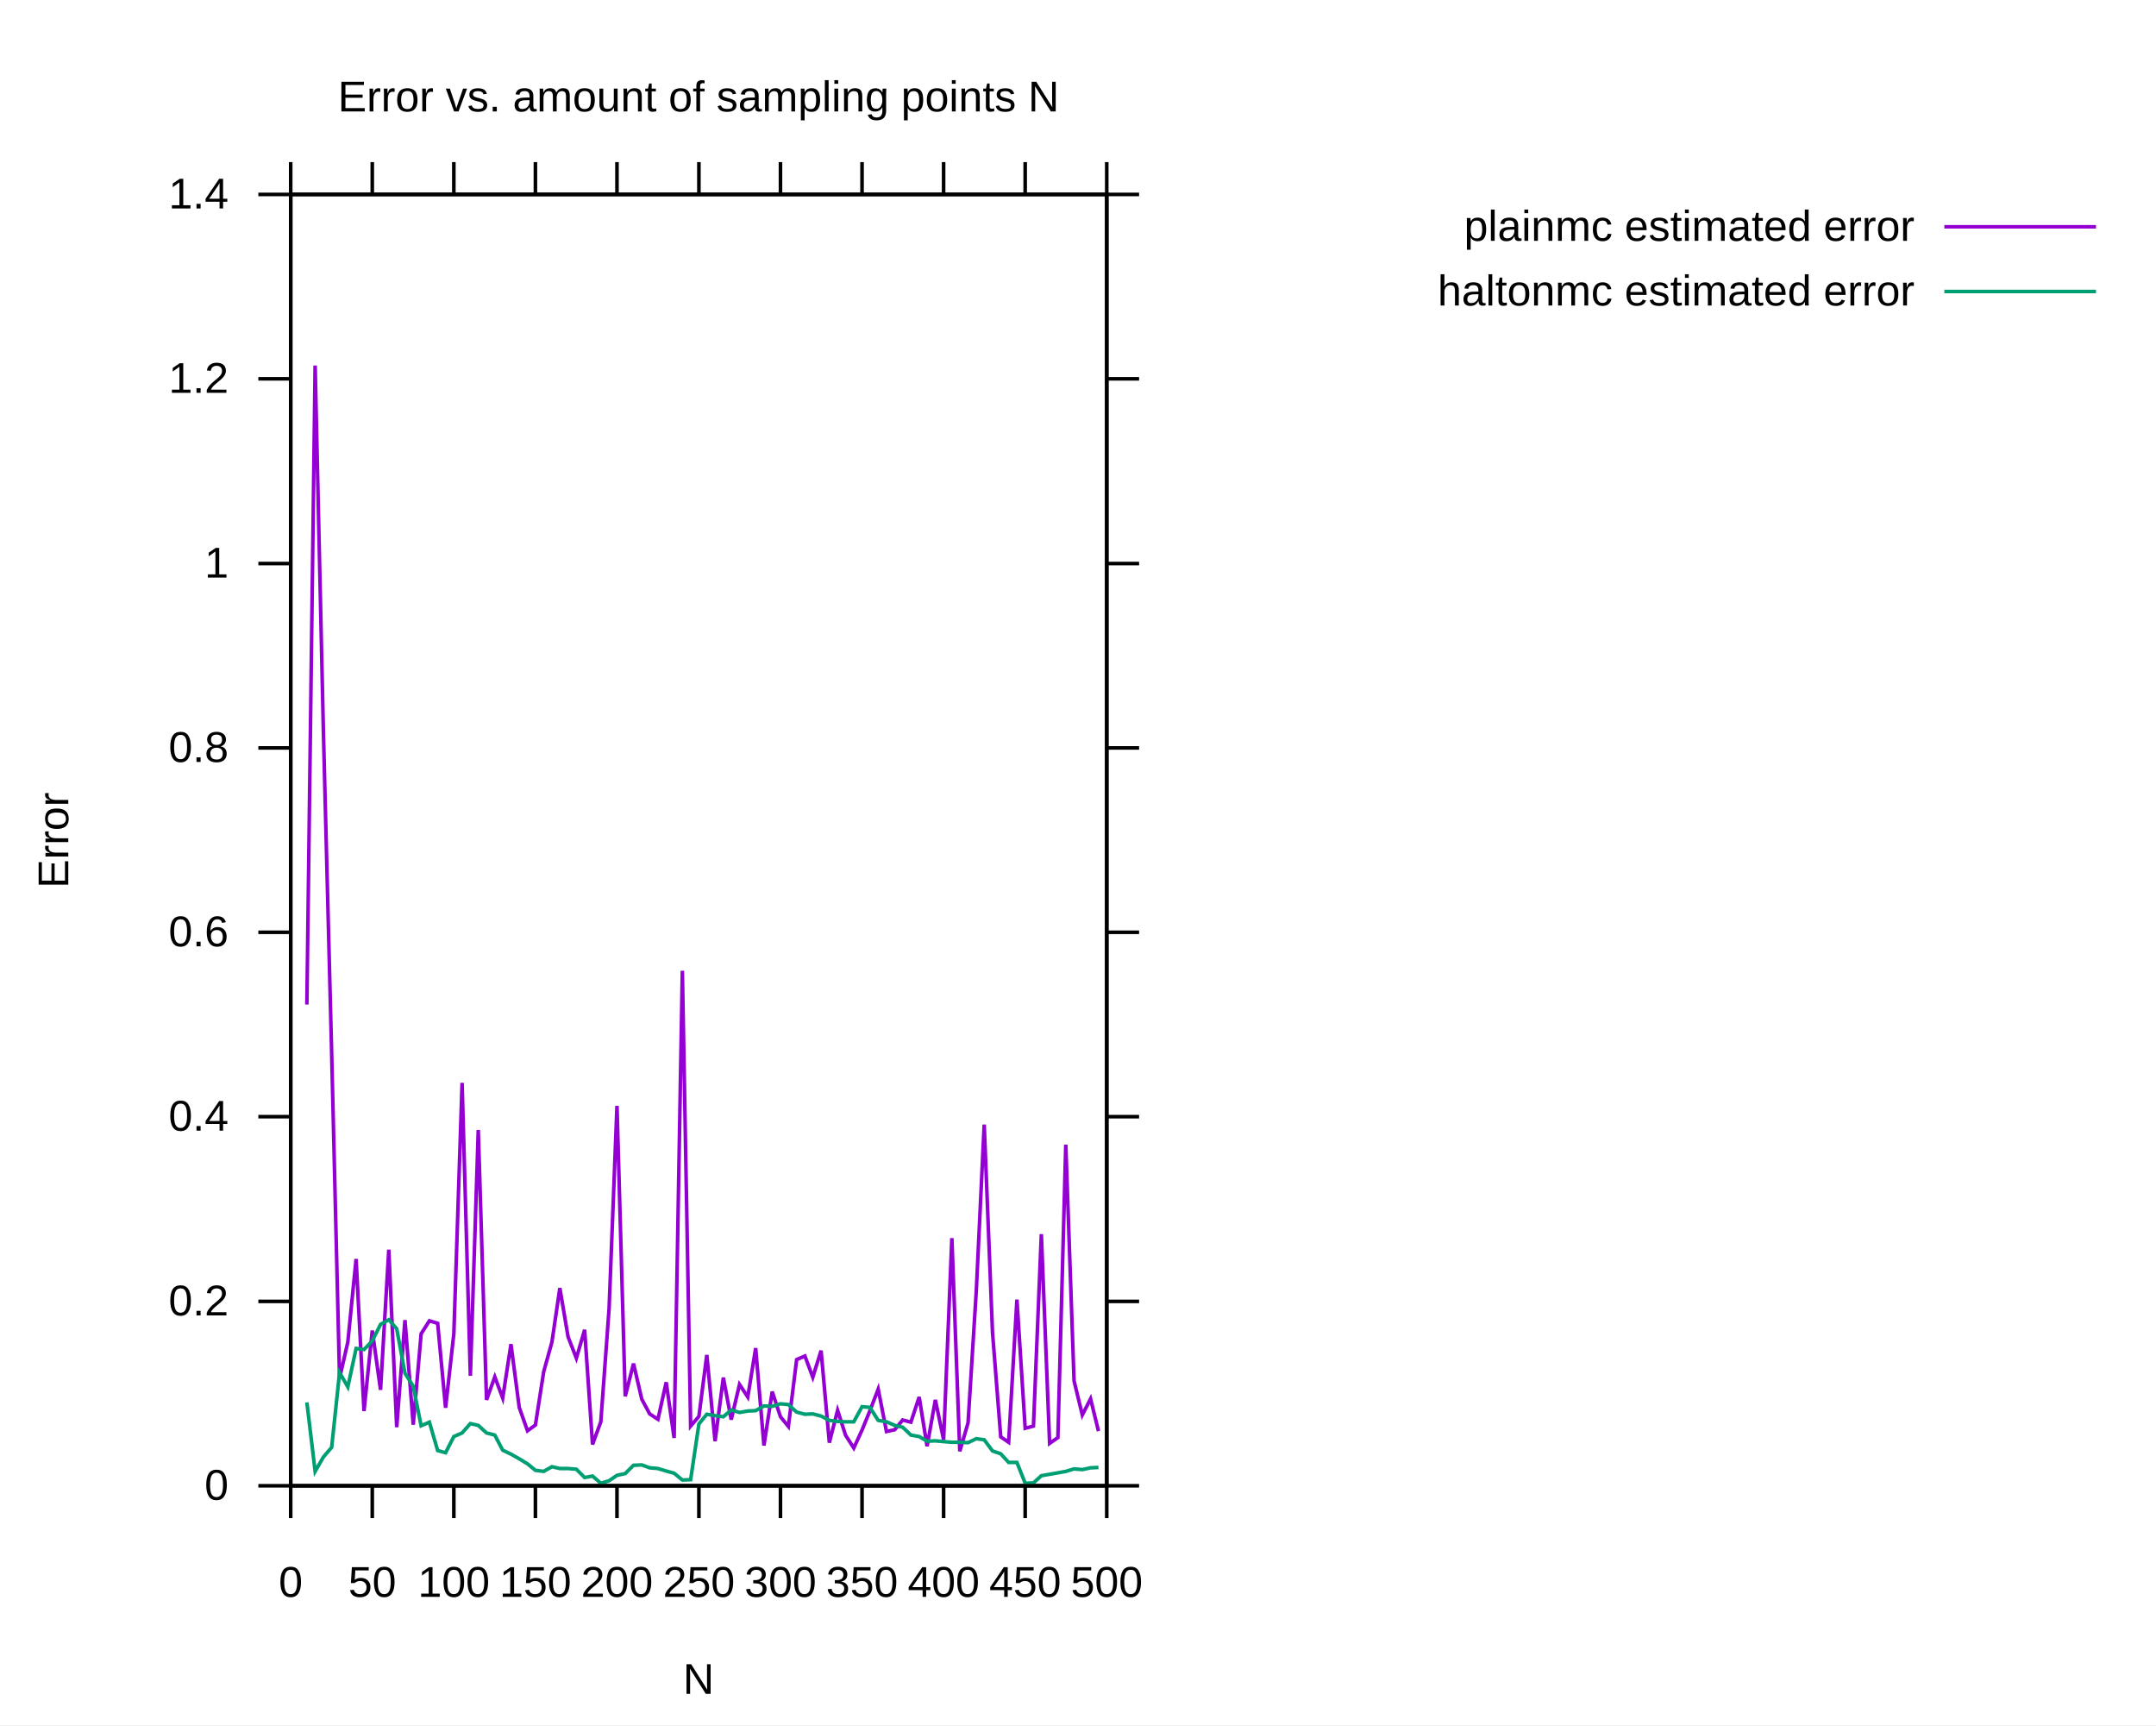
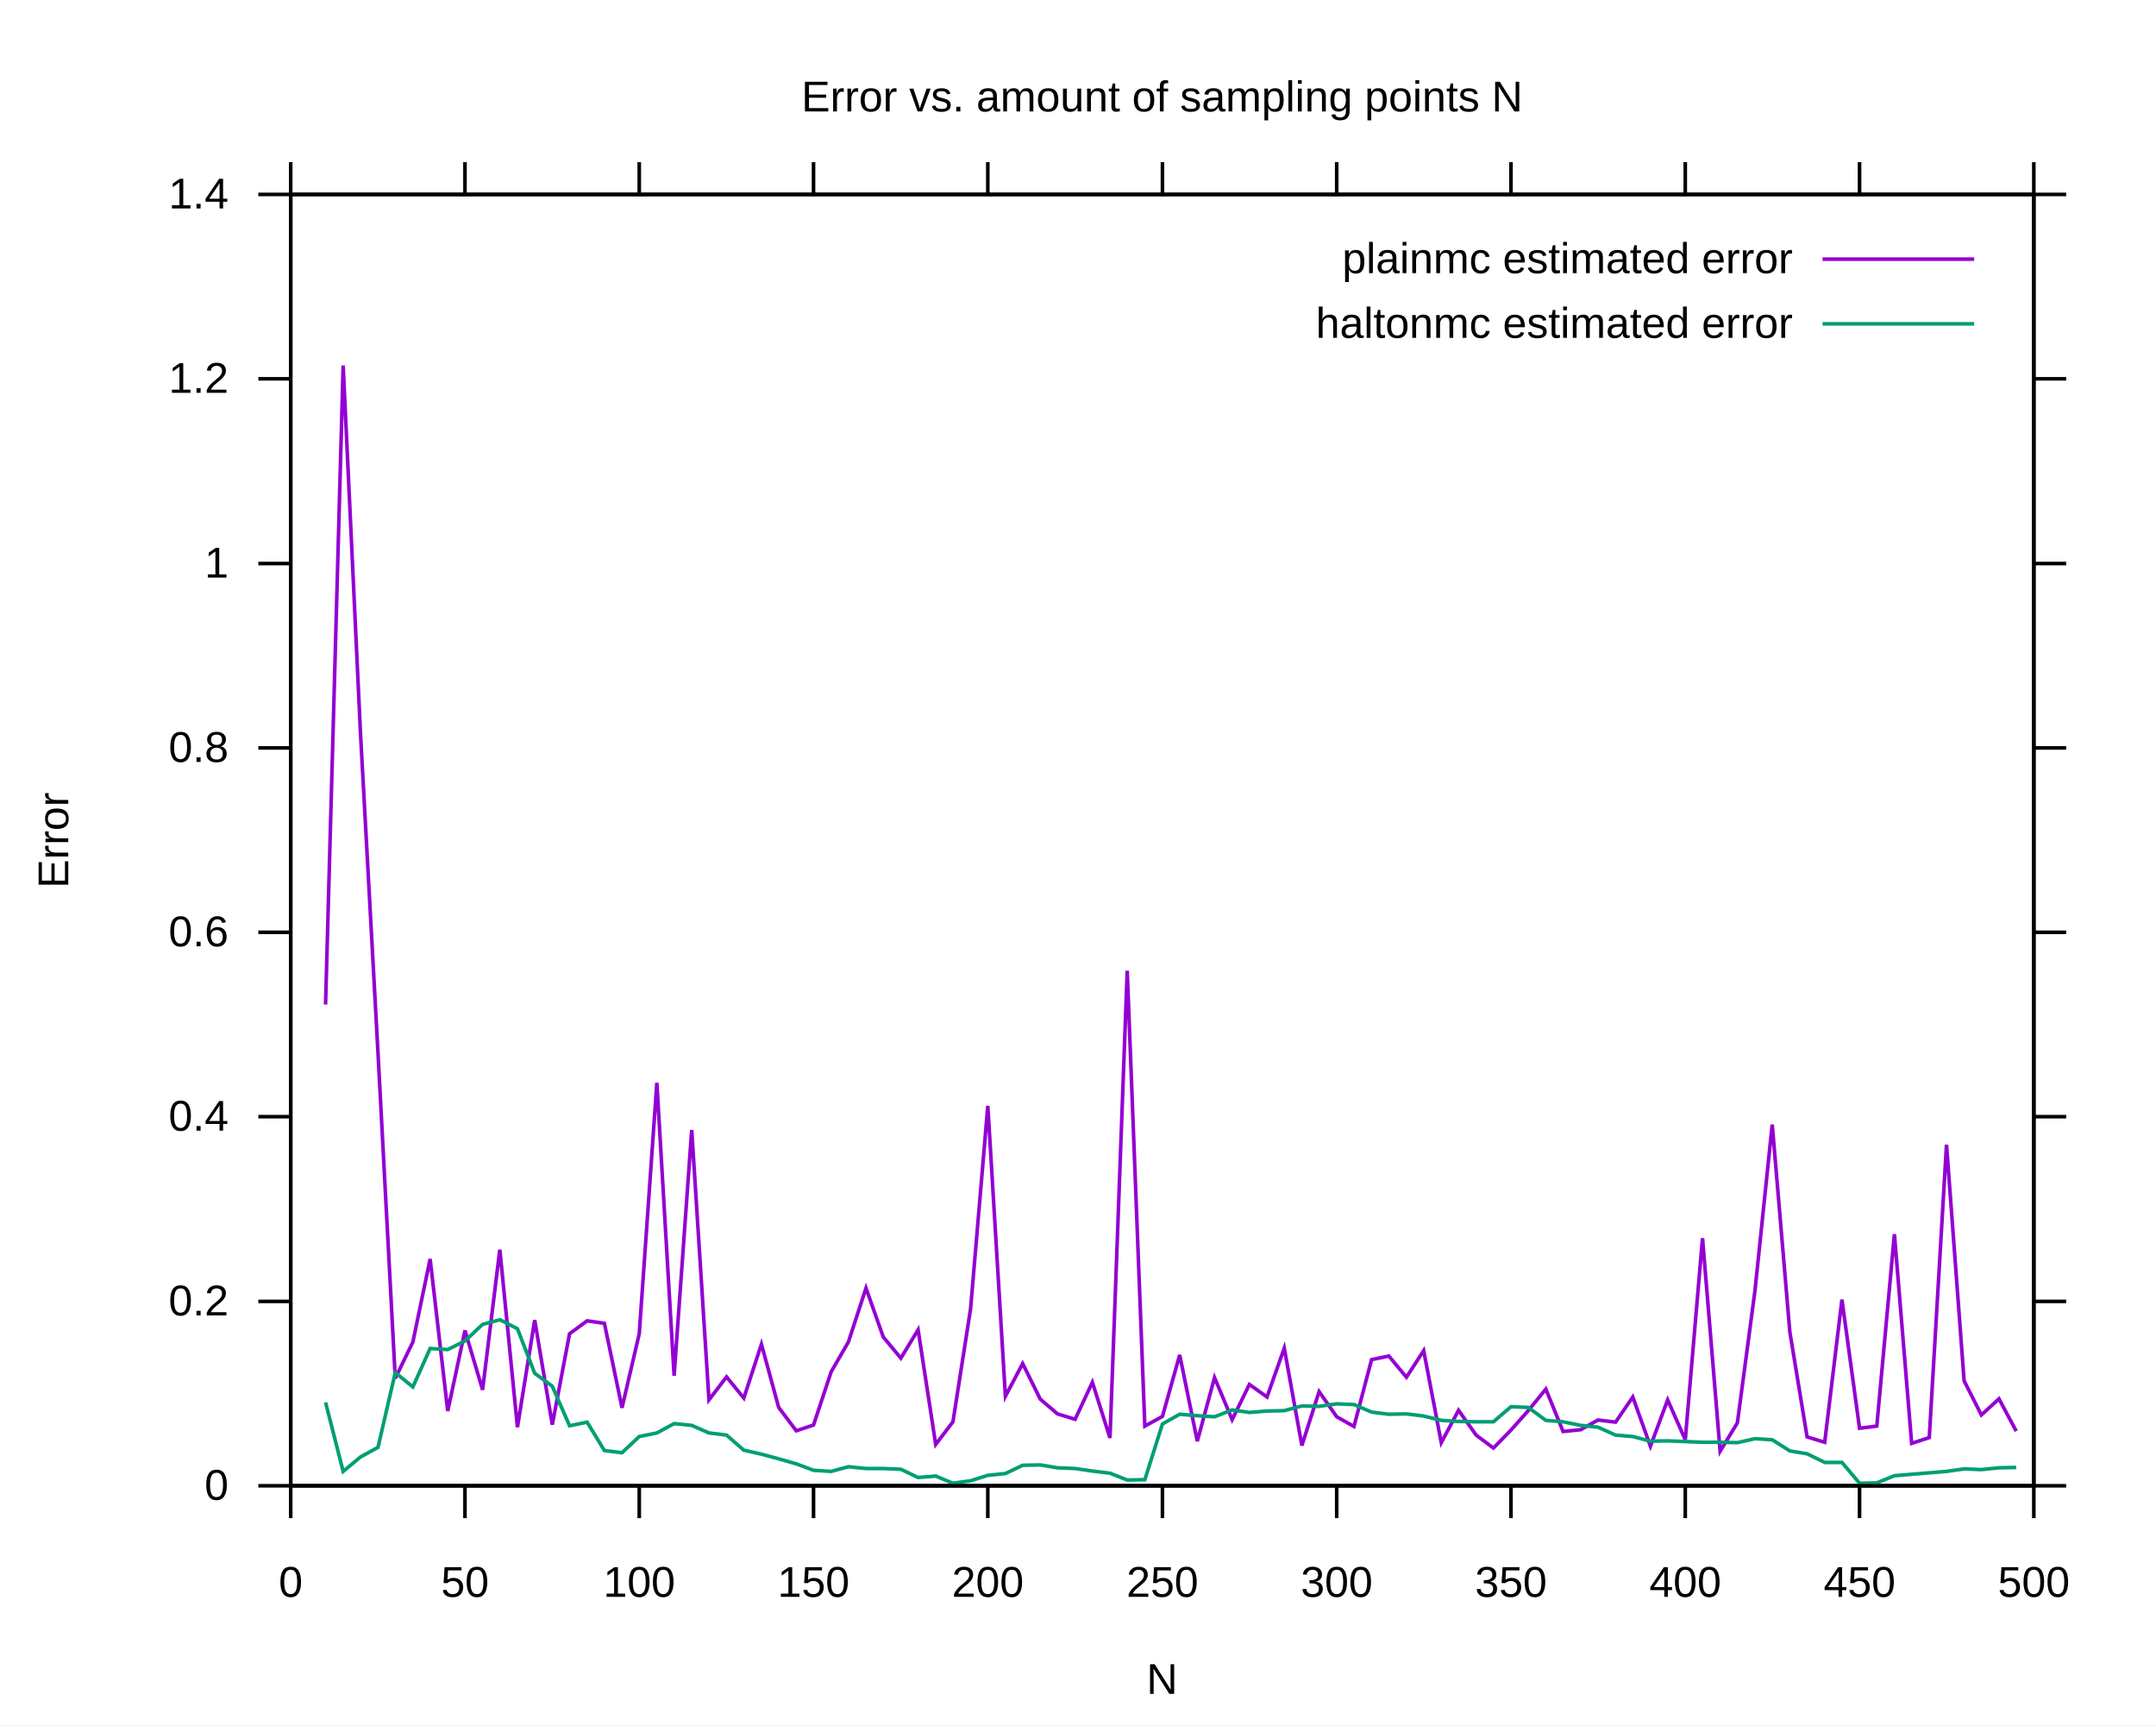
<svg xmlns="http://www.w3.org/2000/svg" xmlns:xlink="http://www.w3.org/1999/xlink" width="600" height="480" viewBox="0 0 600 480">
  <g id="gnuplot_canvas">
    <rect x="0" y="0" width="600" height="480" fill="#ffffff" />
    <defs>
      <circle id="gpDot" r="0.5" stroke-width="0.5" stroke="currentColor" />
      <path id="gpPt0" stroke-width="0.222" stroke="currentColor" d="M-1,0 h2 M0,-1 v2" />
      <path id="gpPt1" stroke-width="0.222" stroke="currentColor" d="M-1,-1 L1,1 M1,-1 L-1,1" />
      <path id="gpPt2" stroke-width="0.222" stroke="currentColor" d="M-1,0 L1,0 M0,-1 L0,1 M-1,-1 L1,1 M-1,1 L1,-1" />
      <rect id="gpPt3" stroke-width="0.222" stroke="currentColor" x="-1" y="-1" width="2" height="2" />
      <rect id="gpPt4" stroke-width="0.222" stroke="currentColor" fill="currentColor" x="-1" y="-1" width="2" height="2" />
      <circle id="gpPt5" stroke-width="0.222" stroke="currentColor" cx="0" cy="0" r="1" />
      <use xlink:href="#gpPt5" id="gpPt6" fill="currentColor" stroke="none" />
      <path id="gpPt7" stroke-width="0.222" stroke="currentColor" d="M0,-1.33 L-1.33,0.67 L1.33,0.67 z" />
      <use xlink:href="#gpPt7" id="gpPt8" fill="currentColor" stroke="none" />
      <use xlink:href="#gpPt7" id="gpPt9" stroke="currentColor" transform="rotate(180)" />
      <use xlink:href="#gpPt9" id="gpPt10" fill="currentColor" stroke="none" />
      <use xlink:href="#gpPt3" id="gpPt11" stroke="currentColor" transform="rotate(45)" />
      <use xlink:href="#gpPt11" id="gpPt12" fill="currentColor" stroke="none" />
      <path id="gpPt13" stroke-width="0.222" stroke="currentColor" d="M0,1.330 L1.265,0.411 L0.782,-1.067 L-0.782,-1.076 L-1.265,0.411 z" />
      <use xlink:href="#gpPt13" id="gpPt14" fill="currentColor" stroke="none" />
      <filter id="textbox" filterUnits="objectBoundingBox" x="0" y="0" height="1" width="1">
        <feFlood flood-color="#FFFFFF" flood-opacity="1" result="bgnd" />
        <feComposite in="SourceGraphic" in2="bgnd" operator="atop" />
      </filter>
      <filter id="greybox" filterUnits="objectBoundingBox" x="0" y="0" height="1" width="1">
        <feFlood flood-color="lightgrey" flood-opacity="1" result="grey" />
        <feComposite in="SourceGraphic" in2="grey" operator="atop" />
      </filter>
    </defs>
    <g fill="none" color="#FFFFFF" stroke="currentColor" stroke-width="1.00" stroke-linecap="butt" stroke-linejoin="miter">
</g>
    <g fill="none" color="black" stroke="currentColor" stroke-width="1.00" stroke-linecap="butt" stroke-linejoin="miter">
-       <path stroke="black" d="M80.9,413.4 L71.9,413.4 M308.0,413.4 L317.0,413.4  " />
+       <path stroke="black" d="M80.9,413.4 L71.9,413.4 M566.0,413.4 L575.0,413.4  " />
      <g transform="translate(63.6,417.3)" stroke="none" fill="black" font-family="Arial" font-size="12.00" text-anchor="end">
        <text>
          <tspan font-family="Arial"> 0</tspan>
        </text>
      </g>
    </g>
    <g fill="none" color="black" stroke="currentColor" stroke-width="1.00" stroke-linecap="butt" stroke-linejoin="miter">
-       <path stroke="black" d="M80.9,362.1 L71.9,362.1 M308.0,362.1 L317.0,362.1  " />
+       <path stroke="black" d="M80.9,362.1 L71.9,362.1 M566.0,362.1 L575.0,362.1  " />
      <g transform="translate(63.6,366.0)" stroke="none" fill="black" font-family="Arial" font-size="12.00" text-anchor="end">
        <text>
          <tspan font-family="Arial"> 0.2</tspan>
        </text>
      </g>
    </g>
    <g fill="none" color="black" stroke="currentColor" stroke-width="1.00" stroke-linecap="butt" stroke-linejoin="miter">
-       <path stroke="black" d="M80.9,310.7 L71.9,310.7 M308.0,310.7 L317.0,310.7  " />
+       <path stroke="black" d="M80.9,310.7 L71.9,310.7 M566.0,310.7 L575.0,310.7  " />
      <g transform="translate(63.6,314.6)" stroke="none" fill="black" font-family="Arial" font-size="12.00" text-anchor="end">
        <text>
          <tspan font-family="Arial"> 0.4</tspan>
        </text>
      </g>
    </g>
    <g fill="none" color="black" stroke="currentColor" stroke-width="1.00" stroke-linecap="butt" stroke-linejoin="miter">
-       <path stroke="black" d="M80.9,259.4 L71.9,259.4 M308.0,259.4 L317.0,259.4  " />
+       <path stroke="black" d="M80.9,259.4 L71.9,259.4 M566.0,259.4 L575.0,259.4  " />
      <g transform="translate(63.6,263.3)" stroke="none" fill="black" font-family="Arial" font-size="12.00" text-anchor="end">
        <text>
          <tspan font-family="Arial"> 0.6</tspan>
        </text>
      </g>
    </g>
    <g fill="none" color="black" stroke="currentColor" stroke-width="1.00" stroke-linecap="butt" stroke-linejoin="miter">
-       <path stroke="black" d="M80.9,208.1 L71.9,208.1 M308.0,208.1 L317.0,208.1  " />
+       <path stroke="black" d="M80.9,208.1 L71.9,208.1 M566.0,208.1 L575.0,208.1  " />
      <g transform="translate(63.6,212.0)" stroke="none" fill="black" font-family="Arial" font-size="12.00" text-anchor="end">
        <text>
          <tspan font-family="Arial"> 0.8</tspan>
        </text>
      </g>
    </g>
    <g fill="none" color="black" stroke="currentColor" stroke-width="1.00" stroke-linecap="butt" stroke-linejoin="miter">
-       <path stroke="black" d="M80.9,156.8 L71.9,156.8 M308.0,156.8 L317.0,156.8  " />
+       <path stroke="black" d="M80.9,156.8 L71.9,156.8 M566.0,156.8 L575.0,156.8  " />
      <g transform="translate(63.6,160.7)" stroke="none" fill="black" font-family="Arial" font-size="12.00" text-anchor="end">
        <text>
          <tspan font-family="Arial"> 1</tspan>
        </text>
      </g>
    </g>
    <g fill="none" color="black" stroke="currentColor" stroke-width="1.00" stroke-linecap="butt" stroke-linejoin="miter">
-       <path stroke="black" d="M80.9,105.4 L71.9,105.4 M308.0,105.4 L317.0,105.4  " />
+       <path stroke="black" d="M80.9,105.4 L71.9,105.4 M566.0,105.4 L575.0,105.4  " />
      <g transform="translate(63.6,109.3)" stroke="none" fill="black" font-family="Arial" font-size="12.00" text-anchor="end">
        <text>
          <tspan font-family="Arial"> 1.2</tspan>
        </text>
      </g>
    </g>
    <g fill="none" color="black" stroke="currentColor" stroke-width="1.00" stroke-linecap="butt" stroke-linejoin="miter">
-       <path stroke="black" d="M80.9,54.1 L71.9,54.1 M308.0,54.1 L317.0,54.1  " />
+       <path stroke="black" d="M80.9,54.1 L71.9,54.1 M566.0,54.1 L575.0,54.1  " />
      <g transform="translate(63.6,58.0)" stroke="none" fill="black" font-family="Arial" font-size="12.00" text-anchor="end">
        <text>
          <tspan font-family="Arial"> 1.4</tspan>
        </text>
      </g>
    </g>
    <g fill="none" color="black" stroke="currentColor" stroke-width="1.00" stroke-linecap="butt" stroke-linejoin="miter">
      <path stroke="black" d="M80.9,413.4 L80.9,422.4 M80.9,54.1 L80.9,45.1  " />
      <g transform="translate(80.9,444.3)" stroke="none" fill="black" font-family="Arial" font-size="12.00" text-anchor="middle">
        <text>
          <tspan font-family="Arial"> 0</tspan>
        </text>
      </g>
    </g>
    <g fill="none" color="black" stroke="currentColor" stroke-width="1.00" stroke-linecap="butt" stroke-linejoin="miter">
-       <path stroke="black" d="M103.6,413.4 L103.6,422.4 M103.6,54.1 L103.6,45.1  " />
-       <g transform="translate(103.6,444.3)" stroke="none" fill="black" font-family="Arial" font-size="12.00" text-anchor="middle">
+       <path stroke="black" d="M129.4,413.4 L129.4,422.4 M129.4,54.1 L129.4,45.1  " />
+       <g transform="translate(129.4,444.3)" stroke="none" fill="black" font-family="Arial" font-size="12.00" text-anchor="middle">
        <text>
          <tspan font-family="Arial"> 50</tspan>
        </text>
      </g>
    </g>
    <g fill="none" color="black" stroke="currentColor" stroke-width="1.00" stroke-linecap="butt" stroke-linejoin="miter">
-       <path stroke="black" d="M126.3,413.4 L126.3,422.4 M126.3,54.1 L126.3,45.1  " />
-       <g transform="translate(126.3,444.3)" stroke="none" fill="black" font-family="Arial" font-size="12.00" text-anchor="middle">
+       <path stroke="black" d="M177.9,413.4 L177.9,422.4 M177.9,54.1 L177.9,45.1  " />
+       <g transform="translate(177.9,444.3)" stroke="none" fill="black" font-family="Arial" font-size="12.00" text-anchor="middle">
        <text>
          <tspan font-family="Arial"> 100</tspan>
        </text>
      </g>
    </g>
    <g fill="none" color="black" stroke="currentColor" stroke-width="1.00" stroke-linecap="butt" stroke-linejoin="miter">
-       <path stroke="black" d="M149.0,413.4 L149.0,422.4 M149.0,54.1 L149.0,45.1  " />
-       <g transform="translate(149.0,444.3)" stroke="none" fill="black" font-family="Arial" font-size="12.00" text-anchor="middle">
+       <path stroke="black" d="M226.4,413.4 L226.4,422.4 M226.4,54.1 L226.4,45.1  " />
+       <g transform="translate(226.4,444.3)" stroke="none" fill="black" font-family="Arial" font-size="12.00" text-anchor="middle">
        <text>
          <tspan font-family="Arial"> 150</tspan>
        </text>
      </g>
    </g>
    <g fill="none" color="black" stroke="currentColor" stroke-width="1.00" stroke-linecap="butt" stroke-linejoin="miter">
-       <path stroke="black" d="M171.7,413.4 L171.7,422.4 M171.7,54.1 L171.7,45.1  " />
-       <g transform="translate(171.7,444.3)" stroke="none" fill="black" font-family="Arial" font-size="12.00" text-anchor="middle">
+       <path stroke="black" d="M274.9,413.4 L274.9,422.4 M274.9,54.1 L274.9,45.1  " />
+       <g transform="translate(274.9,444.3)" stroke="none" fill="black" font-family="Arial" font-size="12.00" text-anchor="middle">
        <text>
          <tspan font-family="Arial"> 200</tspan>
        </text>
      </g>
    </g>
    <g fill="none" color="black" stroke="currentColor" stroke-width="1.00" stroke-linecap="butt" stroke-linejoin="miter">
-       <path stroke="black" d="M194.5,413.4 L194.5,422.4 M194.5,54.1 L194.5,45.1  " />
-       <g transform="translate(194.5,444.3)" stroke="none" fill="black" font-family="Arial" font-size="12.00" text-anchor="middle">
+       <path stroke="black" d="M323.5,413.4 L323.5,422.4 M323.5,54.1 L323.5,45.1  " />
+       <g transform="translate(323.5,444.3)" stroke="none" fill="black" font-family="Arial" font-size="12.00" text-anchor="middle">
        <text>
          <tspan font-family="Arial"> 250</tspan>
        </text>
      </g>
    </g>
    <g fill="none" color="black" stroke="currentColor" stroke-width="1.00" stroke-linecap="butt" stroke-linejoin="miter">
-       <path stroke="black" d="M217.2,413.4 L217.2,422.4 M217.2,54.1 L217.2,45.1  " />
-       <g transform="translate(217.2,444.3)" stroke="none" fill="black" font-family="Arial" font-size="12.00" text-anchor="middle">
+       <path stroke="black" d="M372.0,413.4 L372.0,422.4 M372.0,54.1 L372.0,45.1  " />
+       <g transform="translate(372.0,444.3)" stroke="none" fill="black" font-family="Arial" font-size="12.00" text-anchor="middle">
        <text>
          <tspan font-family="Arial"> 300</tspan>
        </text>
      </g>
    </g>
    <g fill="none" color="black" stroke="currentColor" stroke-width="1.00" stroke-linecap="butt" stroke-linejoin="miter">
-       <path stroke="black" d="M239.9,413.4 L239.9,422.4 M239.9,54.1 L239.9,45.1  " />
-       <g transform="translate(239.9,444.3)" stroke="none" fill="black" font-family="Arial" font-size="12.00" text-anchor="middle">
+       <path stroke="black" d="M420.5,413.4 L420.5,422.4 M420.5,54.1 L420.5,45.1  " />
+       <g transform="translate(420.5,444.3)" stroke="none" fill="black" font-family="Arial" font-size="12.00" text-anchor="middle">
        <text>
          <tspan font-family="Arial"> 350</tspan>
        </text>
      </g>
    </g>
    <g fill="none" color="black" stroke="currentColor" stroke-width="1.00" stroke-linecap="butt" stroke-linejoin="miter">
-       <path stroke="black" d="M262.6,413.4 L262.6,422.4 M262.6,54.1 L262.6,45.1  " />
-       <g transform="translate(262.6,444.3)" stroke="none" fill="black" font-family="Arial" font-size="12.00" text-anchor="middle">
+       <path stroke="black" d="M469.0,413.4 L469.0,422.4 M469.0,54.1 L469.0,45.1  " />
+       <g transform="translate(469.0,444.3)" stroke="none" fill="black" font-family="Arial" font-size="12.00" text-anchor="middle">
        <text>
          <tspan font-family="Arial"> 400</tspan>
        </text>
      </g>
    </g>
    <g fill="none" color="black" stroke="currentColor" stroke-width="1.00" stroke-linecap="butt" stroke-linejoin="miter">
-       <path stroke="black" d="M285.3,413.4 L285.3,422.4 M285.3,54.1 L285.3,45.1  " />
-       <g transform="translate(285.3,444.3)" stroke="none" fill="black" font-family="Arial" font-size="12.00" text-anchor="middle">
+       <path stroke="black" d="M517.5,413.4 L517.5,422.4 M517.5,54.1 L517.5,45.1  " />
+       <g transform="translate(517.5,444.3)" stroke="none" fill="black" font-family="Arial" font-size="12.00" text-anchor="middle">
        <text>
          <tspan font-family="Arial"> 450</tspan>
        </text>
      </g>
    </g>
    <g fill="none" color="black" stroke="currentColor" stroke-width="1.00" stroke-linecap="butt" stroke-linejoin="miter">
-       <path stroke="black" d="M308.0,413.4 L308.0,422.4 M308.0,54.1 L308.0,45.1  " />
-       <g transform="translate(308.0,444.3)" stroke="none" fill="black" font-family="Arial" font-size="12.00" text-anchor="middle">
+       <path stroke="black" d="M566.0,413.4 L566.0,422.4 M566.0,54.1 L566.0,45.1  " />
+       <g transform="translate(566.0,444.3)" stroke="none" fill="black" font-family="Arial" font-size="12.00" text-anchor="middle">
        <text>
          <tspan font-family="Arial"> 500</tspan>
        </text>
      </g>
    </g>
    <g fill="none" color="black" stroke="currentColor" stroke-width="1.00" stroke-linecap="butt" stroke-linejoin="miter">
</g>
    <g fill="none" color="black" stroke="currentColor" stroke-width="1.00" stroke-linecap="butt" stroke-linejoin="miter">
-       <path stroke="black" d="M80.9,54.1 L80.9,413.4 L308.0,413.4 L308.0,54.1 L80.9,54.1 Z  " />
+       <path stroke="black" d="M80.9,54.1 L80.9,413.4 L566.0,413.4 L566.0,54.1 L80.9,54.1 Z  " />
    </g>
    <g fill="none" color="black" stroke="currentColor" stroke-width="1.00" stroke-linecap="butt" stroke-linejoin="miter">
      <g transform="translate(19.0,233.8) rotate(270)" stroke="none" fill="black" font-family="Arial" font-size="12.00" text-anchor="middle">
        <text>
          <tspan font-family="Arial">Error</tspan>
        </text>
      </g>
    </g>
    <g fill="none" color="black" stroke="currentColor" stroke-width="1.00" stroke-linecap="butt" stroke-linejoin="miter">
-       <g transform="translate(194.4,471.3)" stroke="none" fill="black" font-family="Arial" font-size="12.00" text-anchor="middle">
+       <g transform="translate(323.4,471.3)" stroke="none" fill="black" font-family="Arial" font-size="12.00" text-anchor="middle">
        <text>
          <tspan font-family="Arial">N</tspan>
        </text>
      </g>
    </g>
    <g fill="none" color="black" stroke="currentColor" stroke-width="1.00" stroke-linecap="butt" stroke-linejoin="miter">
-       <g transform="translate(194.4,31.0)" stroke="none" fill="black" font-family="Arial" font-size="12.00" text-anchor="middle">
+       <g transform="translate(323.4,31.0)" stroke="none" fill="black" font-family="Arial" font-size="12.00" text-anchor="middle">
        <text>
          <tspan font-family="Arial">Error vs. amount of sampling points N</tspan>
        </text>
      </g>
    </g>
    <g fill="none" color="black" stroke="currentColor" stroke-width="1.00" stroke-linecap="butt" stroke-linejoin="miter">
</g>
    <g id="gnuplot_plot_1">
      <g fill="none" color="black" stroke="currentColor" stroke-width="1.00" stroke-linecap="butt" stroke-linejoin="miter">
-         <g transform="translate(532.8,67.0)" stroke="none" fill="black" font-family="Arial" font-size="12.00" text-anchor="end">
+         <g transform="translate(498.9,76.0)" stroke="none" fill="black" font-family="Arial" font-size="12.00" text-anchor="end">
          <text>
            <tspan font-family="Arial">plainmc estimated error</tspan>
          </text>
        </g>
      </g>
      <g fill="none" color="black" stroke="currentColor" stroke-width="1.00" stroke-linecap="butt" stroke-linejoin="miter">
-         <path stroke="rgb(148,   0, 211)" d="M541.1,63.1 L583.3,63.1 M85.4,279.5 L87.7,101.7 L90.0,203.6 L92.3,293.1 L94.5,383.5 L96.8,373.4   L99.1,350.3 L101.3,392.6 L103.6,370.2 L105.9,386.7 L108.2,347.7 L110.4,397.1 L112.7,367.3 L115.0,396.4   L117.2,371.1 L119.5,367.5 L121.8,368.2 L124.0,391.7 L126.3,371.1 L128.6,301.3 L130.9,382.8 L133.1,314.4   L135.4,389.5 L137.7,383.1 L139.9,389.0 L142.2,374.0 L144.5,391.6 L146.8,398.1 L149.0,396.5 L151.3,381.7   L153.6,373.4 L155.8,358.4 L158.1,372.0 L160.4,377.9 L162.7,370.0 L164.9,401.9 L167.2,395.6 L169.5,364.2   L171.7,307.7 L174.0,388.5 L176.3,379.4 L178.6,389.3 L180.8,393.4 L183.1,394.9 L185.4,384.6 L187.6,400.1   L189.9,270.1 L192.2,396.8 L194.5,394.1 L196.7,377.0 L199.0,401.0 L201.3,383.3 L203.5,395.0 L205.8,385.2   L208.1,388.7 L210.3,375.1 L212.6,402.2 L214.9,387.2 L217.2,394.2 L219.4,396.9 L221.7,378.3 L224.0,377.3   L226.2,383.2 L228.5,375.8 L230.8,401.4 L233.1,392.4 L235.3,399.3 L237.6,402.9 L239.9,397.9 L242.1,392.5   L244.4,386.5 L246.7,398.3 L249.0,397.8 L251.2,395.1 L253.5,395.7 L255.8,388.7 L258.0,402.4 L260.3,389.5   L262.6,400.6 L264.9,344.5 L267.1,403.8 L269.4,395.9 L271.7,359.1 L273.9,312.9 L276.2,370.6 L278.5,399.8   L280.7,401.3 L283.0,361.6 L285.3,397.4 L287.6,396.8 L289.8,343.4 L292.1,401.6 L294.4,400.0 L296.6,318.5   L298.9,384.2 L301.2,393.7 L303.5,389.2 L305.7,398.2  " />
+         <path stroke="rgb(148,   0, 211)" d="M507.2,72.1 L549.4,72.1 M90.6,279.5 L95.5,101.7 L100.3,203.6 L105.2,293.1 L110.0,383.5 L114.9,373.4   L119.7,350.3 L124.6,392.6 L129.4,370.2 L134.3,386.7 L139.1,347.7 L144.0,397.1 L148.8,367.3 L153.7,396.4   L158.5,371.1 L163.4,367.5 L168.2,368.2 L173.1,391.7 L177.9,371.1 L182.8,301.3 L187.6,382.8 L192.5,314.4   L197.3,389.5 L202.2,383.1 L207.0,389.0 L211.9,374.0 L216.7,391.6 L221.6,398.1 L226.4,396.5 L231.3,381.7   L236.1,373.4 L241.0,358.4 L245.8,372.0 L250.7,377.9 L255.5,370.0 L260.4,401.9 L265.2,395.6 L270.1,364.2   L274.9,307.7 L279.8,388.5 L284.6,379.4 L289.5,389.3 L294.3,393.4 L299.2,394.9 L304.0,384.6 L308.9,400.1   L313.7,270.1 L318.6,396.8 L323.5,394.1 L328.3,377.0 L333.2,401.0 L338.0,383.3 L342.9,395.0 L347.7,385.2   L352.6,388.7 L357.4,375.1 L362.3,402.2 L367.1,387.2 L372.0,394.2 L376.8,396.9 L381.7,378.3 L386.5,377.3   L391.4,383.2 L396.2,375.8 L401.1,401.4 L405.9,392.4 L410.8,399.3 L415.6,402.9 L420.5,397.9 L425.3,392.5   L430.2,386.5 L435.0,398.3 L439.9,397.8 L444.7,395.1 L449.6,395.7 L454.4,388.7 L459.3,402.4 L464.1,389.5   L469.0,400.6 L473.8,344.5 L478.7,403.8 L483.5,395.9 L488.4,359.1 L493.2,312.9 L498.1,370.6 L502.9,399.8   L507.8,401.3 L512.6,361.6 L517.5,397.4 L522.3,396.8 L527.2,343.4 L532.0,401.6 L536.9,400.0 L541.7,318.5   L546.6,384.2 L551.4,393.7 L556.3,389.2 L561.1,398.2  " />
      </g>
    </g>
    <g id="gnuplot_plot_2">
      <g fill="none" color="black" stroke="currentColor" stroke-width="1.00" stroke-linecap="butt" stroke-linejoin="miter">
-         <g transform="translate(532.8,85.0)" stroke="none" fill="black" font-family="Arial" font-size="12.00" text-anchor="end">
+         <g transform="translate(498.9,94.0)" stroke="none" fill="black" font-family="Arial" font-size="12.00" text-anchor="end">
          <text>
            <tspan font-family="Arial">haltonmc estimated error</tspan>
          </text>
        </g>
      </g>
      <g fill="none" color="black" stroke="currentColor" stroke-width="1.00" stroke-linecap="butt" stroke-linejoin="miter">
-         <path stroke="rgb(  0, 158, 115)" d="M541.1,81.1 L583.3,81.1 M85.4,390.2 L87.7,409.4 L90.0,405.4 L92.3,402.7 L94.5,381.9 L96.8,385.9   L99.1,375.2 L101.3,375.5 L103.6,373.1 L105.9,368.5 L108.2,367.2 L110.4,369.7 L112.7,382.1 L115.0,385.7   L117.2,396.7 L119.5,395.7 L121.8,403.6 L124.0,404.2 L126.3,399.7 L128.6,398.7 L130.9,396.1 L133.1,396.6   L135.4,398.7 L137.7,399.3 L139.9,403.5 L142.2,404.6 L144.5,405.9 L146.8,407.3 L149.0,409.1 L151.3,409.4   L153.6,408.1 L155.8,408.6 L158.1,408.6 L160.4,408.8 L162.7,411.1 L164.9,410.7 L167.2,412.7 L169.5,412.0   L171.7,410.5 L174.0,410.0 L176.3,407.7 L178.6,407.6 L180.8,408.4 L183.1,408.6 L185.4,409.3 L187.6,409.9   L189.9,411.8 L192.2,411.7 L194.5,396.2 L196.7,393.5 L199.0,393.9 L201.3,394.2 L203.5,392.3 L205.8,393.0   L208.1,392.6 L210.3,392.5 L212.6,391.2 L214.9,391.3 L217.2,390.6 L219.4,390.8 L221.7,392.9 L224.0,393.5   L226.2,393.4 L228.5,394.0 L230.8,395.2 L233.1,395.5 L235.3,395.6 L237.6,395.6 L239.9,391.4 L242.1,391.6   L244.4,395.2 L246.7,395.6 L249.0,396.6 L251.2,397.1 L253.5,399.3 L255.8,399.7 L258.0,401.0 L260.3,400.9   L262.6,401.1 L264.9,401.3 L267.1,401.3 L269.4,401.4 L271.7,400.3 L273.9,400.6 L276.2,403.7 L278.5,404.5   L280.7,406.9 L283.0,406.9 L285.3,412.7 L287.6,412.6 L289.8,410.6 L292.1,410.2 L294.4,409.8 L296.6,409.4   L298.9,408.7 L301.2,408.9 L303.5,408.4 L305.7,408.3  " />
+         <path stroke="rgb(  0, 158, 115)" d="M507.2,90.1 L549.4,90.1 M90.6,390.2 L95.5,409.4 L100.3,405.4 L105.2,402.7 L110.0,381.9 L114.9,385.9   L119.7,375.2 L124.6,375.5 L129.4,373.1 L134.3,368.5 L139.1,367.2 L144.0,369.7 L148.8,382.1 L153.7,385.7   L158.5,396.7 L163.4,395.7 L168.2,403.6 L173.1,404.2 L177.9,399.7 L182.8,398.7 L187.6,396.1 L192.5,396.6   L197.3,398.7 L202.2,399.3 L207.0,403.5 L211.9,404.6 L216.7,405.9 L221.6,407.3 L226.4,409.1 L231.3,409.4   L236.1,408.1 L241.0,408.6 L245.8,408.6 L250.7,408.8 L255.5,411.1 L260.4,410.7 L265.2,412.7 L270.1,412.0   L274.9,410.5 L279.8,410.0 L284.6,407.7 L289.5,407.6 L294.3,408.4 L299.2,408.6 L304.0,409.3 L308.9,409.9   L313.7,411.8 L318.6,411.7 L323.5,396.2 L328.3,393.5 L333.2,393.9 L338.0,394.2 L342.9,392.3 L347.7,393.0   L352.6,392.6 L357.4,392.5 L362.3,391.2 L367.1,391.3 L372.0,390.6 L376.8,390.8 L381.7,392.9 L386.5,393.5   L391.4,393.4 L396.2,394.0 L401.1,395.2 L405.9,395.5 L410.8,395.6 L415.6,395.6 L420.5,391.4 L425.3,391.6   L430.2,395.2 L435.0,395.6 L439.9,396.6 L444.7,397.1 L449.6,399.3 L454.4,399.7 L459.3,401.0 L464.1,400.9   L469.0,401.1 L473.8,401.3 L478.7,401.3 L483.5,401.4 L488.4,400.3 L493.2,400.6 L498.1,403.7 L502.9,404.5   L507.8,406.9 L512.6,406.9 L517.5,412.7 L522.3,412.6 L527.2,410.6 L532.0,410.2 L536.9,409.8 L541.7,409.4   L546.6,408.7 L551.4,408.9 L556.3,408.4 L561.1,408.3  " />
      </g>
    </g>
    <g fill="none" color="#FFFFFF" stroke="rgb(  0, 158, 115)" stroke-width="2.00" stroke-linecap="butt" stroke-linejoin="miter">
</g>
    <g fill="none" color="black" stroke="currentColor" stroke-width="2.00" stroke-linecap="butt" stroke-linejoin="miter">
</g>
    <g fill="none" color="black" stroke="black" stroke-width="1.00" stroke-linecap="butt" stroke-linejoin="miter">
</g>
    <g fill="none" color="black" stroke="currentColor" stroke-width="1.00" stroke-linecap="butt" stroke-linejoin="miter">
-       <path stroke="black" d="M80.9,54.1 L80.9,413.4 L308.0,413.4 L308.0,54.1 L80.9,54.1 Z  " />
+       <path stroke="black" d="M80.9,54.1 L80.9,413.4 L566.0,413.4 L566.0,54.1 L80.9,54.1 Z  " />
    </g>
    <g fill="none" color="black" stroke="currentColor" stroke-width="1.00" stroke-linecap="butt" stroke-linejoin="miter">
</g>
  </g>
</svg>
